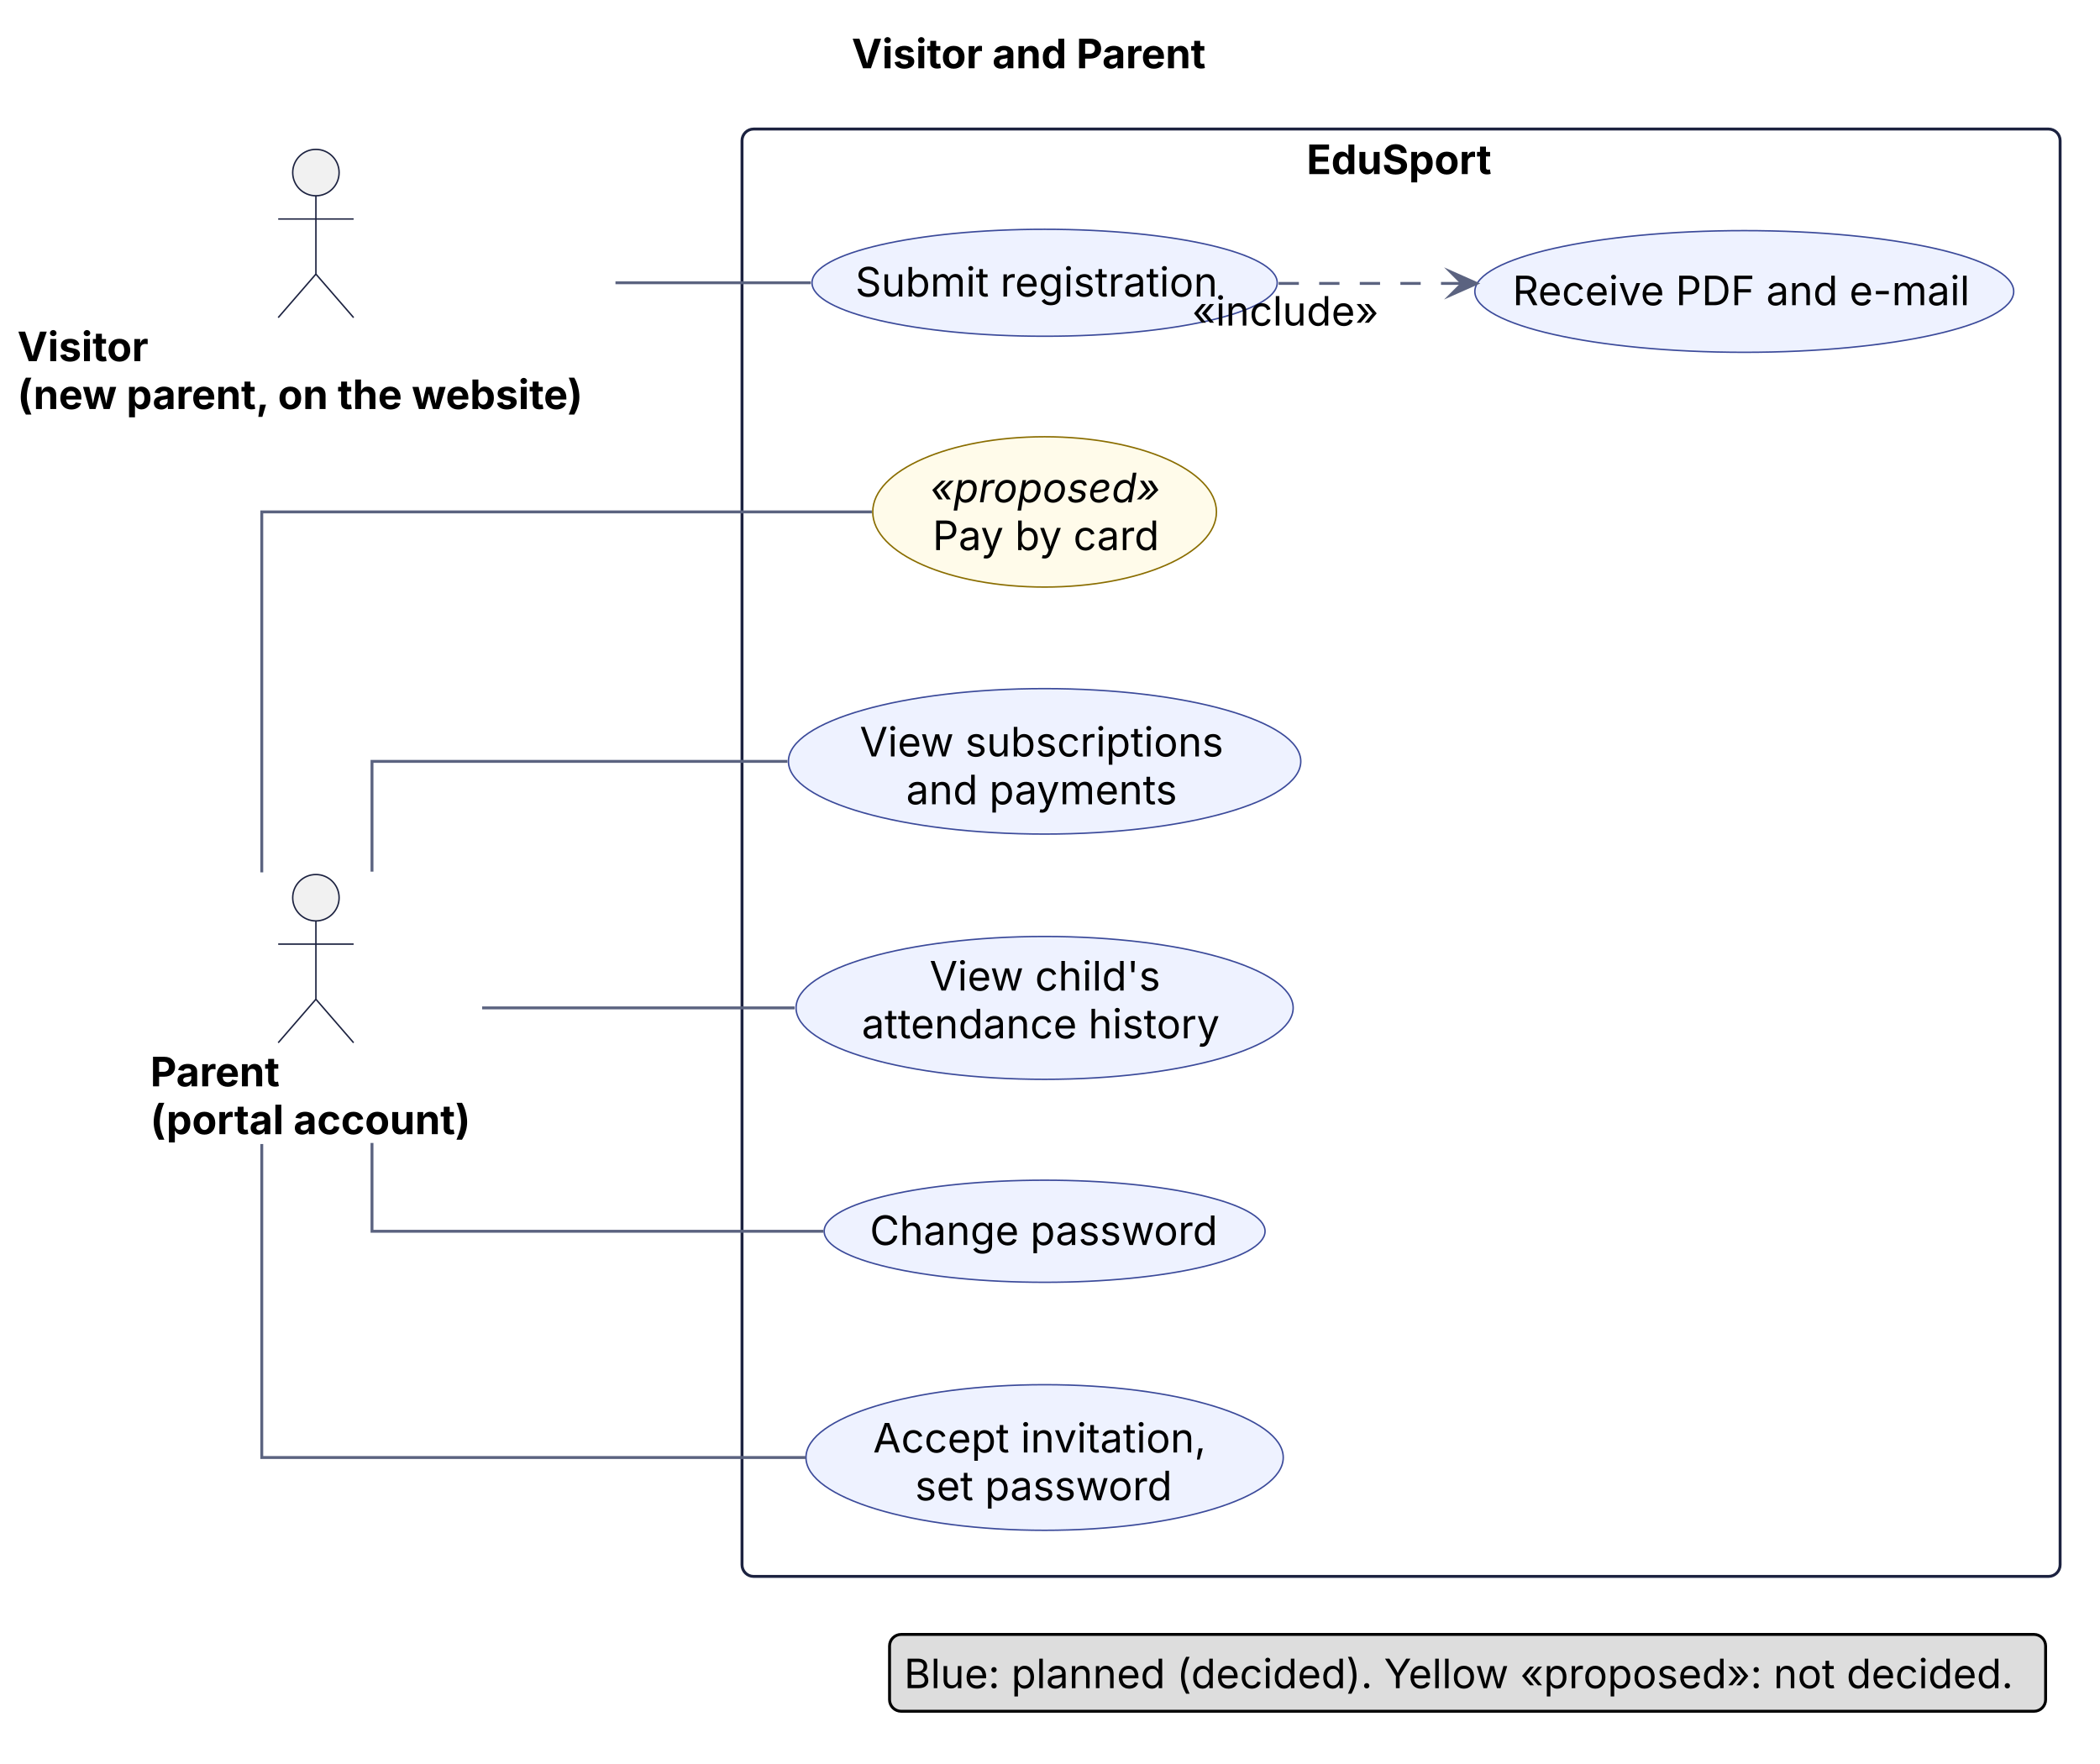
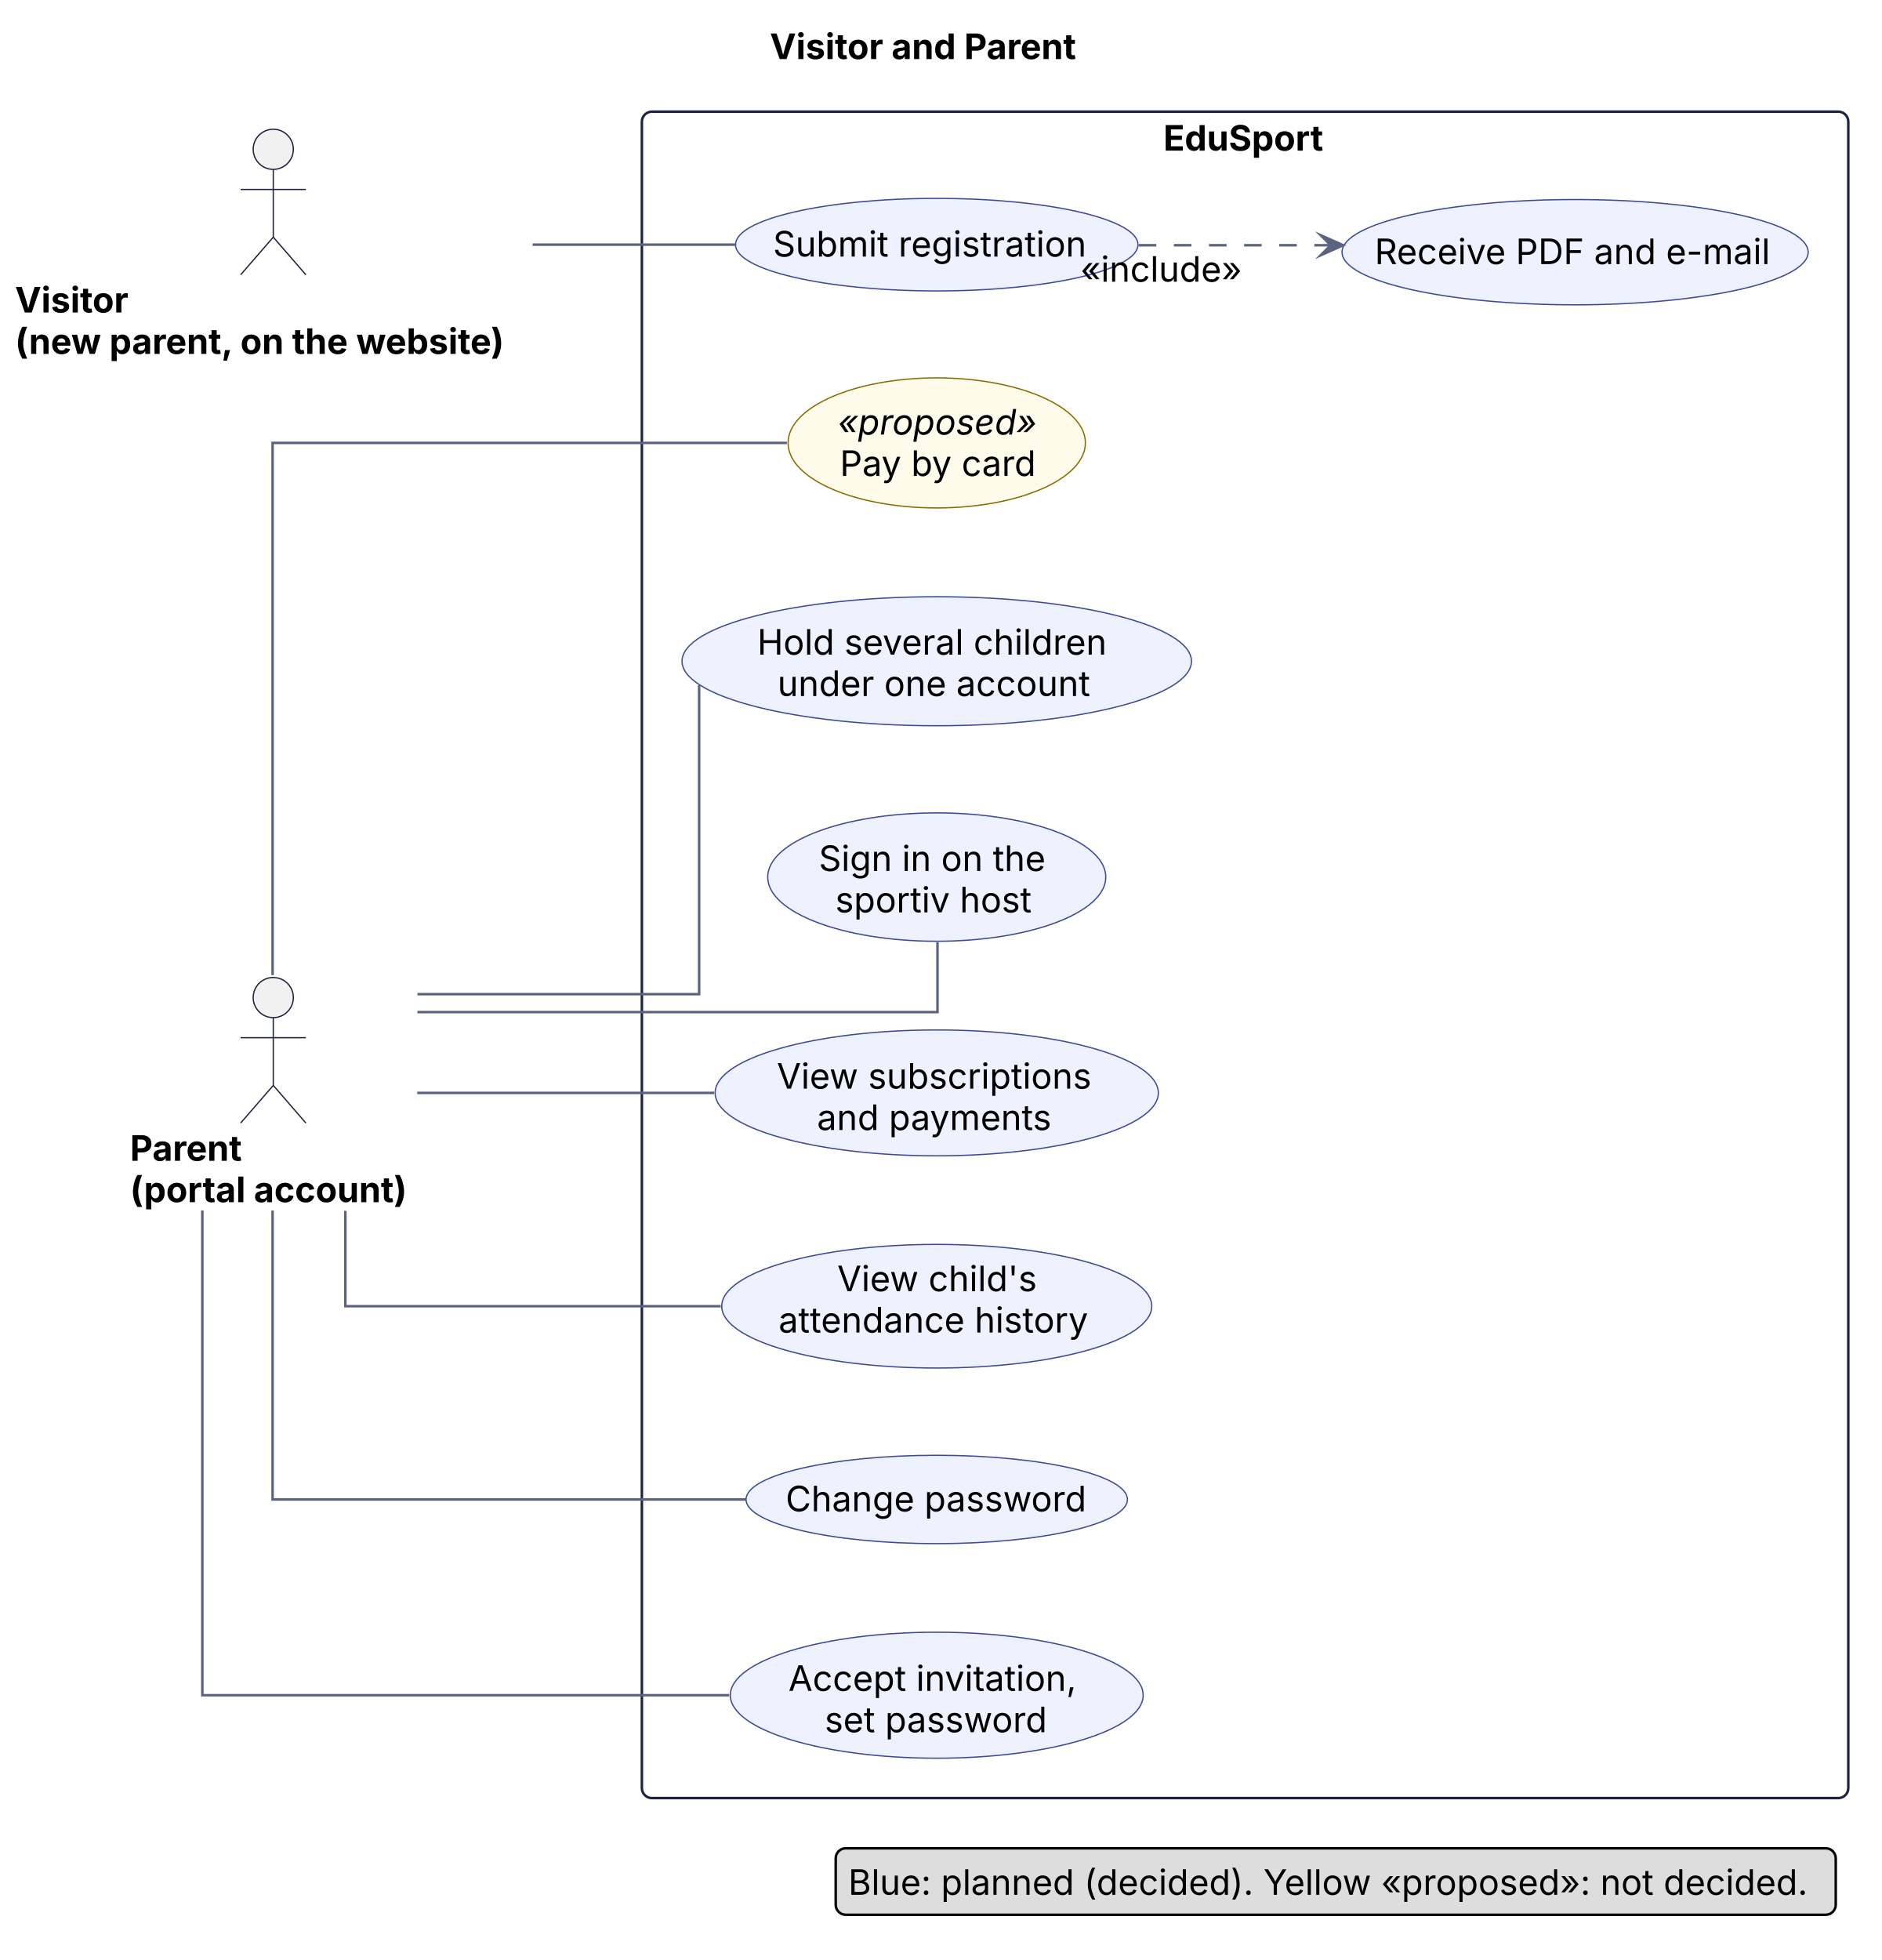
- <svg xmlns="http://www.w3.org/2000/svg" version="1.1" data-diagram-type="DESCRIPTION" style="width:724px;height:608px;background:#FFFFFF;" width="724px" height="608px" viewBox="0 0 724 608" zoomAndPan="magnify" preserveAspectRatio="none" contentStyleType="text/css">
+ <svg xmlns="http://www.w3.org/2000/svg" version="1.1" data-diagram-type="DESCRIPTION" style="width:750px;height:781px;background:#FFFFFF;" width="750px" height="781px" viewBox="0 0 750 781" zoomAndPan="magnify" preserveAspectRatio="none" contentStyleType="text/css">
  <defs />
  <g font-family="sans-serif" lengthAdjust="spacing">
    <g class="title" data-source-line="3">
-       <text x="293.643" y="23.535" fill="#000" font-size="14" textLength="129.965" font-weight="700" font-family="Inter">Visitor and Parent</text>
+       <text x="306.838" y="23.535" fill="#000" font-size="14" textLength="129.965" font-weight="700" font-family="Inter">Visitor and Parent</text>
    </g>
    <g class="cluster" data-qualified-name="EduSport" id="ent0003" data-source-line="6">
-       <rect x="255.82" y="44.488" width="454.43" height="499" fill="none" style="stroke:#1C2240;stroke-width:1;" rx="4" ry="4" />
-       <text x="450.469" y="60.023" fill="#000" font-size="14" textLength="65.133" font-weight="700" font-family="Inter">EduSport</text>
+       <rect x="255.82" y="44.488" width="480.82" height="672" fill="none" style="stroke:#1C2240;stroke-width:1;" rx="4" ry="4" />
+       <text x="463.664" y="60.023" fill="#000" font-size="14" textLength="65.133" font-weight="700" font-family="Inter">EduSport</text>
    </g>
    <g class="entity" data-qualified-name="EduSport.R" id="ent0004" data-source-line="7">
-       <ellipse cx="360.143" cy="97.487" rx="80.193" ry="18.439" fill="#EEF2FF" style="stroke:#3B4A9A;stroke-width:0.5;" />
-       <text x="294.877" y="102.231" fill="#000" font-size="14" textLength="130.532" font-family="Inter">Submit registration</text>
+       <ellipse cx="373.343" cy="97.487" rx="80.193" ry="18.439" fill="#EEF2FF" style="stroke:#3B4A9A;stroke-width:0.5;" />
+       <text x="308.077" y="102.231" fill="#000" font-size="14" textLength="130.532" font-family="Inter">Submit registration</text>
    </g>
    <g class="entity" data-qualified-name="EduSport.E" id="ent0005" data-source-line="8">
-       <ellipse cx="601.36" cy="100.486" rx="92.89" ry="20.978" fill="#EEF2FF" style="stroke:#3B4A9A;stroke-width:0.5;" />
-       <text x="521.478" y="105.23" fill="#000" font-size="14" textLength="159.763" font-family="Inter">Receive PDF and e-mail</text>
+       <ellipse cx="627.75" cy="100.486" rx="92.89" ry="20.978" fill="#EEF2FF" style="stroke:#3B4A9A;stroke-width:0.5;" />
+       <text x="547.868" y="105.23" fill="#000" font-size="14" textLength="159.763" font-family="Inter">Receive PDF and e-mail</text>
    </g>
    <g class="entity" data-qualified-name="EduSport.PI" id="ent0006" data-source-line="9">
-       <ellipse cx="360.142" cy="502.49" rx="82.272" ry="25.102" fill="#EEF2FF" style="stroke:#3B4A9A;stroke-width:0.5;" />
-       <text x="301.004" y="500.76" fill="#000" font-size="14" textLength="118.275" font-family="Inter">Accept invitation,</text>
-       <text x="315.469" y="517.248" fill="#000" font-size="14" textLength="89.346" font-family="Inter">set password</text>
+       <ellipse cx="373.342" cy="675.49" rx="82.272" ry="25.102" fill="#EEF2FF" style="stroke:#3B4A9A;stroke-width:0.5;" />
+       <text x="314.204" y="673.76" fill="#000" font-size="14" textLength="118.275" font-family="Inter">Accept invitation,</text>
+       <text x="328.669" y="690.248" fill="#000" font-size="14" textLength="89.346" font-family="Inter">set password</text>
    </g>
    <g class="entity" data-qualified-name="EduSport.PW" id="ent0007" data-source-line="10">
-       <ellipse cx="360.14" cy="424.488" rx="76" ry="17.6" fill="#EEF2FF" style="stroke:#3B4A9A;stroke-width:0.5;" />
-       <text x="299.892" y="429.232" fill="#000" font-size="14" textLength="120.497" font-family="Inter">Change password</text>
+       <ellipse cx="373.34" cy="597.488" rx="76" ry="17.6" fill="#EEF2FF" style="stroke:#3B4A9A;stroke-width:0.5;" />
+       <text x="313.092" y="602.232" fill="#000" font-size="14" textLength="120.497" font-family="Inter">Change password</text>
    </g>
    <g class="entity" data-qualified-name="EduSport.PV" id="ent0008" data-source-line="11">
-       <ellipse cx="360.141" cy="347.487" rx="85.691" ry="24.629" fill="#EEF2FF" style="stroke:#3B4A9A;stroke-width:0.5;" />
-       <text x="320.479" y="341.497" fill="#000" font-size="14" textLength="79.324" font-family="Inter">View child's</text>
-       <text x="297.103" y="357.985" fill="#000" font-size="14" textLength="126.075" font-family="Inter">attendance history</text>
+       <ellipse cx="373.341" cy="520.487" rx="85.691" ry="24.629" fill="#EEF2FF" style="stroke:#3B4A9A;stroke-width:0.5;" />
+       <text x="333.679" y="514.497" fill="#000" font-size="14" textLength="79.324" font-family="Inter">View child's</text>
+       <text x="310.303" y="530.985" fill="#000" font-size="14" textLength="126.075" font-family="Inter">attendance history</text>
    </g>
    <g class="entity" data-qualified-name="EduSport.PS" id="ent0009" data-source-line="12">
-       <ellipse cx="360.141" cy="262.483" rx="88.321" ry="25.075" fill="#EEF2FF" style="stroke:#3B4A9A;stroke-width:0.5;" />
-       <text x="296.413" y="260.794" fill="#000" font-size="14" textLength="127.456" font-family="Inter">View subscriptions</text>
-       <text x="312.416" y="277.282" fill="#000" font-size="14" textLength="95.45" font-family="Inter">and payments</text>
+       <ellipse cx="373.341" cy="435.483" rx="88.321" ry="25.075" fill="#EEF2FF" style="stroke:#3B4A9A;stroke-width:0.5;" />
+       <text x="309.613" y="433.794" fill="#000" font-size="14" textLength="127.456" font-family="Inter">View subscriptions</text>
+       <text x="325.616" y="450.282" fill="#000" font-size="14" textLength="95.45" font-family="Inter">and payments</text>
    </g>
-     <g class="entity" data-qualified-name="EduSport.PC" id="ent0010" data-source-line="13">
-       <ellipse cx="360.138" cy="176.487" rx="59.248" ry="25.909" fill="#FFFBEA" style="stroke:#8A6D00;stroke-width:0.5;" />
-       <text x="320.654" y="173.159" fill="#000" font-size="14" textLength="78.969" font-style="italic" font-family="Inter">«proposed»</text>
-       <text x="321.532" y="189.648" fill="#000" font-size="14" textLength="77.212" font-family="Inter">Pay by card</text>
+     <g class="entity" data-qualified-name="EduSport.PH" id="ent0010" data-source-line="13">
+       <ellipse cx="373.343" cy="349.491" rx="67.373" ry="25.573" fill="#EEF2FF" style="stroke:#3B4A9A;stroke-width:0.5;" />
+       <text x="326.322" y="347.063" fill="#000" font-size="14" textLength="94.042" font-family="Inter">Sign in on the</text>
+       <text x="332.894" y="363.551" fill="#000" font-size="14" textLength="80.896" font-family="Inter">sportiv host</text>
+     </g>
+     <g class="entity" data-qualified-name="EduSport.PK" id="ent0011" data-source-line="14">
+       <ellipse cx="373.337" cy="263.485" rx="101.517" ry="25.706" fill="#EEF2FF" style="stroke:#3B4A9A;stroke-width:0.5;" />
+       <text x="301.799" y="260.862" fill="#000" font-size="14" textLength="143.076" font-family="Inter">Hold several children</text>
+       <text x="309.862" y="277.35" fill="#000" font-size="14" textLength="126.95" font-family="Inter">under one account</text>
+     </g>
+     <g class="entity" data-qualified-name="EduSport.PC" id="ent0012" data-source-line="15">
+       <ellipse cx="373.338" cy="176.487" rx="59.248" ry="25.909" fill="#FFFBEA" style="stroke:#8A6D00;stroke-width:0.5;" />
+       <text x="333.854" y="173.159" fill="#000" font-size="14" textLength="78.969" font-style="italic" font-family="Inter">«proposed»</text>
+       <text x="334.732" y="189.648" fill="#000" font-size="14" textLength="77.212" font-family="Inter">Pay by card</text>
    </g>
    <g class="entity" data-qualified-name="V" id="ent0001" data-source-line="4">
      <ellipse cx="108.912" cy="59.498" rx="8" ry="8" fill="#F1F1F1" style="stroke:#1C2240;stroke-width:0.5;" />
      <path d="M108.912,67.498 L108.912,94.498 M95.912,75.498 L121.912,75.498 M108.912,94.498 L95.912,109.498 M108.912,94.498 L121.912,109.498" style="stroke:#1C2240;stroke-width:0.5;" fill="none" />
      <text x="6" y="124.533" fill="#000" font-size="14" textLength="47.783" font-weight="700" font-family="Inter">Visitor</text>
      <text x="6" y="141.022" fill="#000" font-size="14" textLength="205.823" font-weight="700" font-family="Inter">(new parent, on the website)</text>
    </g>
    <g class="entity" data-qualified-name="P" id="ent0002" data-source-line="5">
-       <ellipse cx="108.913" cy="309.498" rx="8" ry="8" fill="#F1F1F1" style="stroke:#1C2240;stroke-width:0.5;" />
-       <path d="M108.913,317.498 L108.913,344.498 M95.913,325.498 L121.913,325.498 M108.913,344.498 L95.913,359.498 M108.913,344.498 L121.913,359.498" style="stroke:#1C2240;stroke-width:0.5;" fill="none" />
-       <text x="51.83" y="374.533" fill="#000" font-size="14" textLength="46.252" font-weight="700" font-family="Inter">Parent</text>
-       <text x="51.83" y="391.022" fill="#000" font-size="14" textLength="114.167" font-weight="700" font-family="Inter">(portal account)</text>
+       <ellipse cx="108.913" cy="397.498" rx="8" ry="8" fill="#F1F1F1" style="stroke:#1C2240;stroke-width:0.5;" />
+       <path d="M108.913,405.498 L108.913,432.498 M95.913,413.498 L121.913,413.498 M108.913,432.498 L95.913,447.498 M108.913,432.498 L121.913,447.498" style="stroke:#1C2240;stroke-width:0.5;" fill="none" />
+       <text x="51.83" y="462.533" fill="#000" font-size="14" textLength="46.252" font-weight="700" font-family="Inter">Parent</text>
+       <text x="51.83" y="479.022" fill="#000" font-size="14" textLength="114.167" font-weight="700" font-family="Inter">(portal account)</text>
    </g>
-     <g class="link" data-entity-1="ent0001" data-entity-2="ent0004" id="lnk11" data-source-line="15" data-link-type="association">
-       <path d="M212.19,97.488 C234.65,97.488 258.1,97.488 279.54,97.488" style="stroke:#5B6380;stroke-width:1;" fill="none" id="V-R" />
+     <g class="link" data-entity-1="ent0001" data-entity-2="ent0004" id="lnk13" data-source-line="17" data-link-type="association">
+       <path d="M212.28,97.488 C239.08,97.488 267.54,97.488 292.96,97.488" style="stroke:#5B6380;stroke-width:1;" fill="none" id="V-R" />
    </g>
-     <g class="link" data-entity-1="ent0004" data-entity-2="ent0005" id="lnk12" data-source-line="16" data-link-type="dependency">
-       <path d="M440.8,97.718 C462.71,97.718 481.61,97.718 504.11,97.718" style="stroke:#5B6380;stroke-width:1;stroke-dasharray:7,7;" fill="none" id="R-to-E" />
-       <polygon points="509.11,97.718,500.11,93.718,504.11,97.718,500.11,101.718,509.11,97.718" fill="#5B6380" style="stroke:#5B6380;stroke-width:1;stroke-linejoin:miter;stroke-miterlimit:10;" />
-       <text x="410.95" y="112.253" fill="#000" font-size="14" textLength="63.923" font-family="Inter">«include»</text>
+     <g class="link" data-entity-1="ent0004" data-entity-2="ent0005" id="lnk14" data-source-line="18" data-link-type="dependency">
+       <path d="M453.84,97.718 C479.75,97.718 503.66,97.718 530.36,97.718" style="stroke:#5B6380;stroke-width:1;stroke-dasharray:7,7;" fill="none" id="R-to-E" />
+       <polygon points="535.36,97.718,526.36,93.718,530.36,97.718,526.36,101.718,535.36,97.718" fill="#5B6380" style="stroke:#5B6380;stroke-width:1;stroke-linejoin:miter;stroke-miterlimit:10;" />
+       <text x="430.6" y="112.253" fill="#000" font-size="14" textLength="63.923" font-family="Inter">«include»</text>
    </g>
-     <g class="link" data-entity-1="ent0002" data-entity-2="ent0006" id="lnk13" data-source-line="17" data-link-type="association">
-       <path d="M90.25,394.418 C90.25,440.038 90.25,502.488 90.25,502.488 C90.25,502.488 198.33,502.488 277.7,502.488" style="stroke:#5B6380;stroke-width:1;" fill="none" id="P-PI" />
+     <g class="link" data-entity-1="ent0002" data-entity-2="ent0006" id="lnk15" data-source-line="19" data-link-type="association">
+       <path d="M80.64,482.328 C80.64,552.178 80.64,675.488 80.64,675.488 C80.64,675.488 204.08,675.488 290.64,675.488" style="stroke:#5B6380;stroke-width:1;" fill="none" id="P-PI" />
    </g>
-     <g class="link" data-entity-1="ent0002" data-entity-2="ent0007" id="lnk14" data-source-line="18" data-link-type="association">
-       <path d="M128.25,394.058 C128.25,410.268 128.25,424.488 128.25,424.488 C128.25,424.488 216.3,424.488 283.89,424.488" style="stroke:#5B6380;stroke-width:1;" fill="none" id="P-PW" />
+     <g class="link" data-entity-1="ent0002" data-entity-2="ent0007" id="lnk16" data-source-line="20" data-link-type="association">
+       <path d="M108.64,482.348 C108.64,530.188 108.64,597.488 108.64,597.488 C108.64,597.488 218.93,597.488 297.13,597.488" style="stroke:#5B6380;stroke-width:1;" fill="none" id="P-PW" />
    </g>
-     <g class="link" data-entity-1="ent0002" data-entity-2="ent0008" id="lnk15" data-source-line="19" data-link-type="association">
-       <path d="M166.23,347.488 C198.1,347.488 238.38,347.488 273.96,347.488" style="stroke:#5B6380;stroke-width:1;" fill="none" id="P-PV" />
+     <g class="link" data-entity-1="ent0002" data-entity-2="ent0008" id="lnk17" data-source-line="21" data-link-type="association">
+       <path d="M137.64,482.468 C137.64,502.118 137.64,520.488 137.64,520.488 C137.64,520.488 219.91,520.488 287.25,520.488" style="stroke:#5B6380;stroke-width:1;" fill="none" id="P-PV" />
    </g>
-     <g class="link" data-entity-1="ent0002" data-entity-2="ent0009" id="lnk16" data-source-line="20" data-link-type="association">
-       <path d="M128.25,300.508 C128.25,280.858 128.25,262.488 128.25,262.488 C128.25,262.488 206.01,262.488 271.48,262.488" style="stroke:#5B6380;stroke-width:1;" fill="none" id="P-PS" />
+     <g class="link" data-entity-1="ent0002" data-entity-2="ent0009" id="lnk18" data-source-line="22" data-link-type="association">
+       <path d="M166.29,435.488 C200.84,435.488 245.57,435.488 284.61,435.488" style="stroke:#5B6380;stroke-width:1;" fill="none" id="P-PS" />
    </g>
-     <g class="link" data-entity-1="ent0002" data-entity-2="ent0010" id="lnk17" data-source-line="21" data-link-type="association">
-       <path d="M90.25,300.758 C90.25,250.128 90.25,176.488 90.25,176.488 C90.25,176.488 221.1,176.488 300.58,176.488" style="stroke:#5B6380;stroke-width:1;" fill="none" id="P-PC" />
+     <g class="link" data-entity-1="ent0002" data-entity-2="ent0010" id="lnk19" data-source-line="23" data-link-type="association">
+       <path d="M166.35,403.278 C244.21,403.278 373.64,403.278 373.64,403.278 C373.64,403.278 373.64,389.188 373.64,375.438" style="stroke:#5B6380;stroke-width:1;" fill="none" id="P-PH" />
    </g>
-     <g class="legend" data-source-line="22">
-       <rect x="306.682" y="563.488" width="398.568" height="26.488" fill="#DDD" style="stroke:#000;stroke-width:1;" rx="4" ry="4" />
-       <text x="311.682" y="582.023" fill="#000" font-size="14" textLength="388.568" font-family="Inter">Blue: planned (decided). Yellow «proposed»: not decided.</text>
+     <g class="link" data-entity-1="ent0002" data-entity-2="ent0011" id="lnk20" data-source-line="24" data-link-type="association">
+       <path d="M166.37,396.138 C215.61,396.138 278.64,396.138 278.64,396.138 C278.64,396.138 278.64,303.448 278.64,273.028" style="stroke:#5B6380;stroke-width:1;" fill="none" id="P-PK" />
+     </g>
+     <g class="link" data-entity-1="ent0002" data-entity-2="ent0012" id="lnk21" data-source-line="25" data-link-type="association">
+       <path d="M108.64,388.588 C108.64,313.948 108.64,176.488 108.64,176.488 C108.64,176.488 235.53,176.488 313.61,176.488" style="stroke:#5B6380;stroke-width:1;" fill="none" id="P-PC" />
+     </g>
+     <g class="legend" data-source-line="26">
+       <rect x="333.072" y="736.488" width="398.568" height="26.488" fill="#DDD" style="stroke:#000;stroke-width:1;" rx="4" ry="4" />
+       <text x="338.072" y="755.023" fill="#000" font-size="14" textLength="388.568" font-family="Inter">Blue: planned (decided). Yellow «proposed»: not decided.</text>
    </g>
  </g>
</svg>
